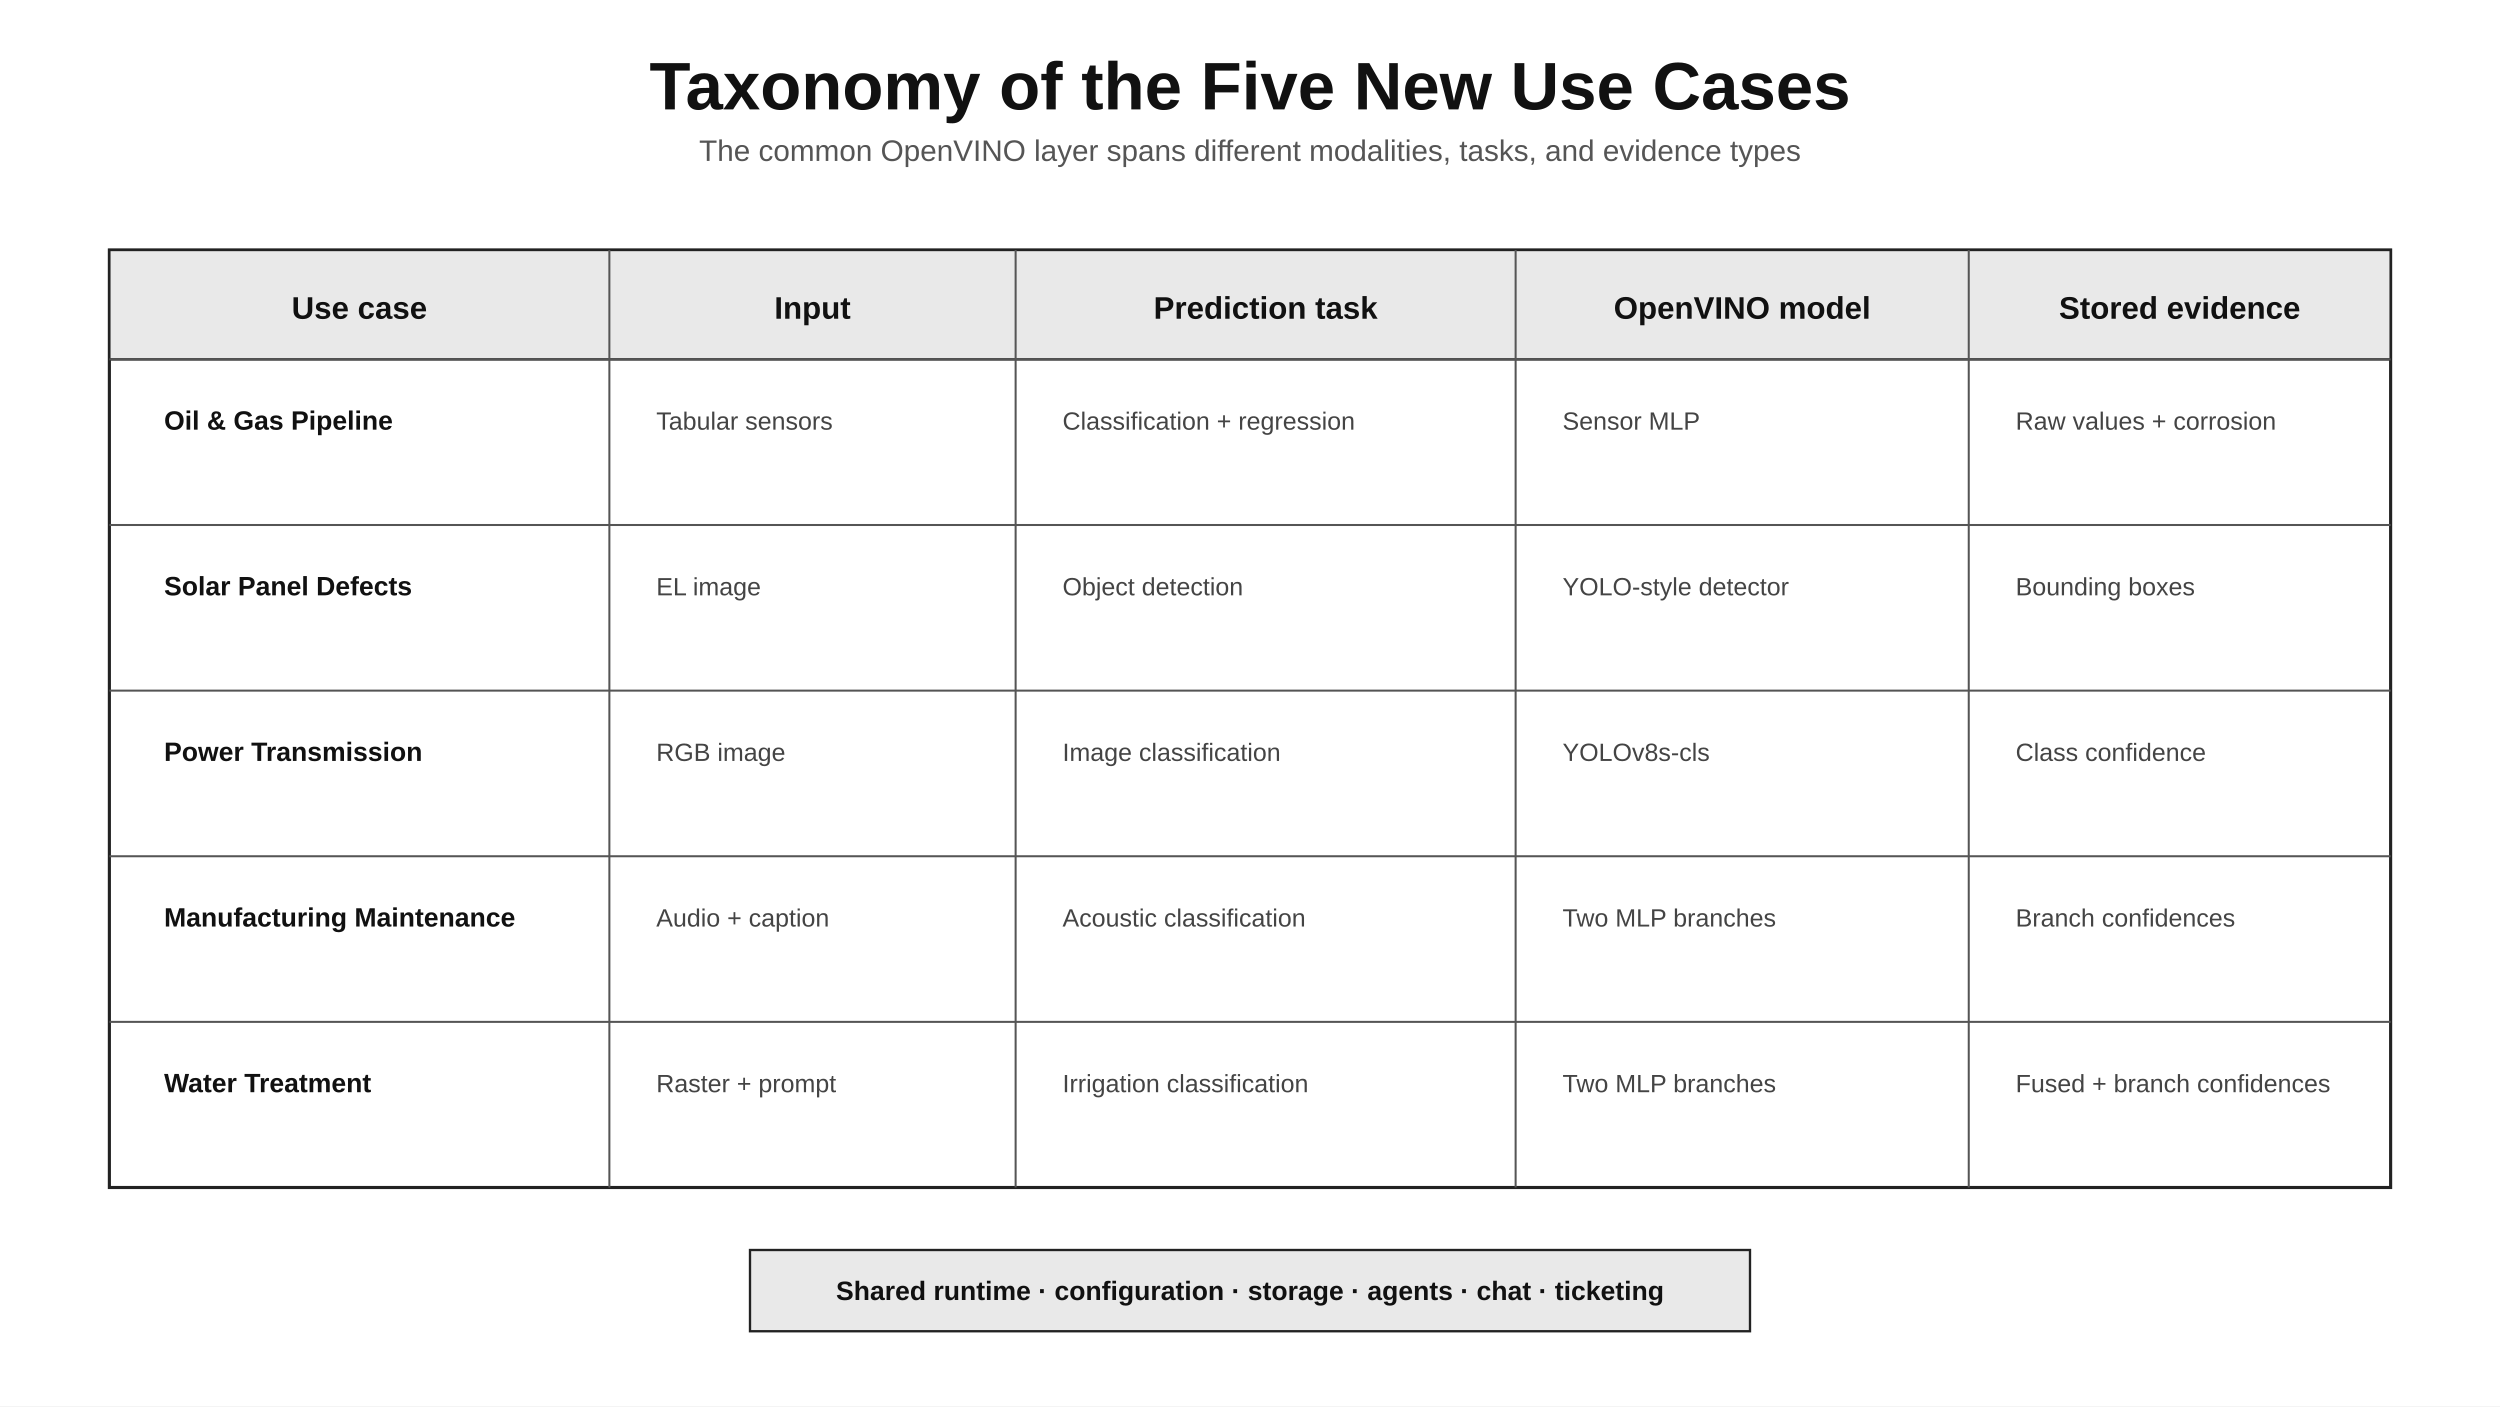
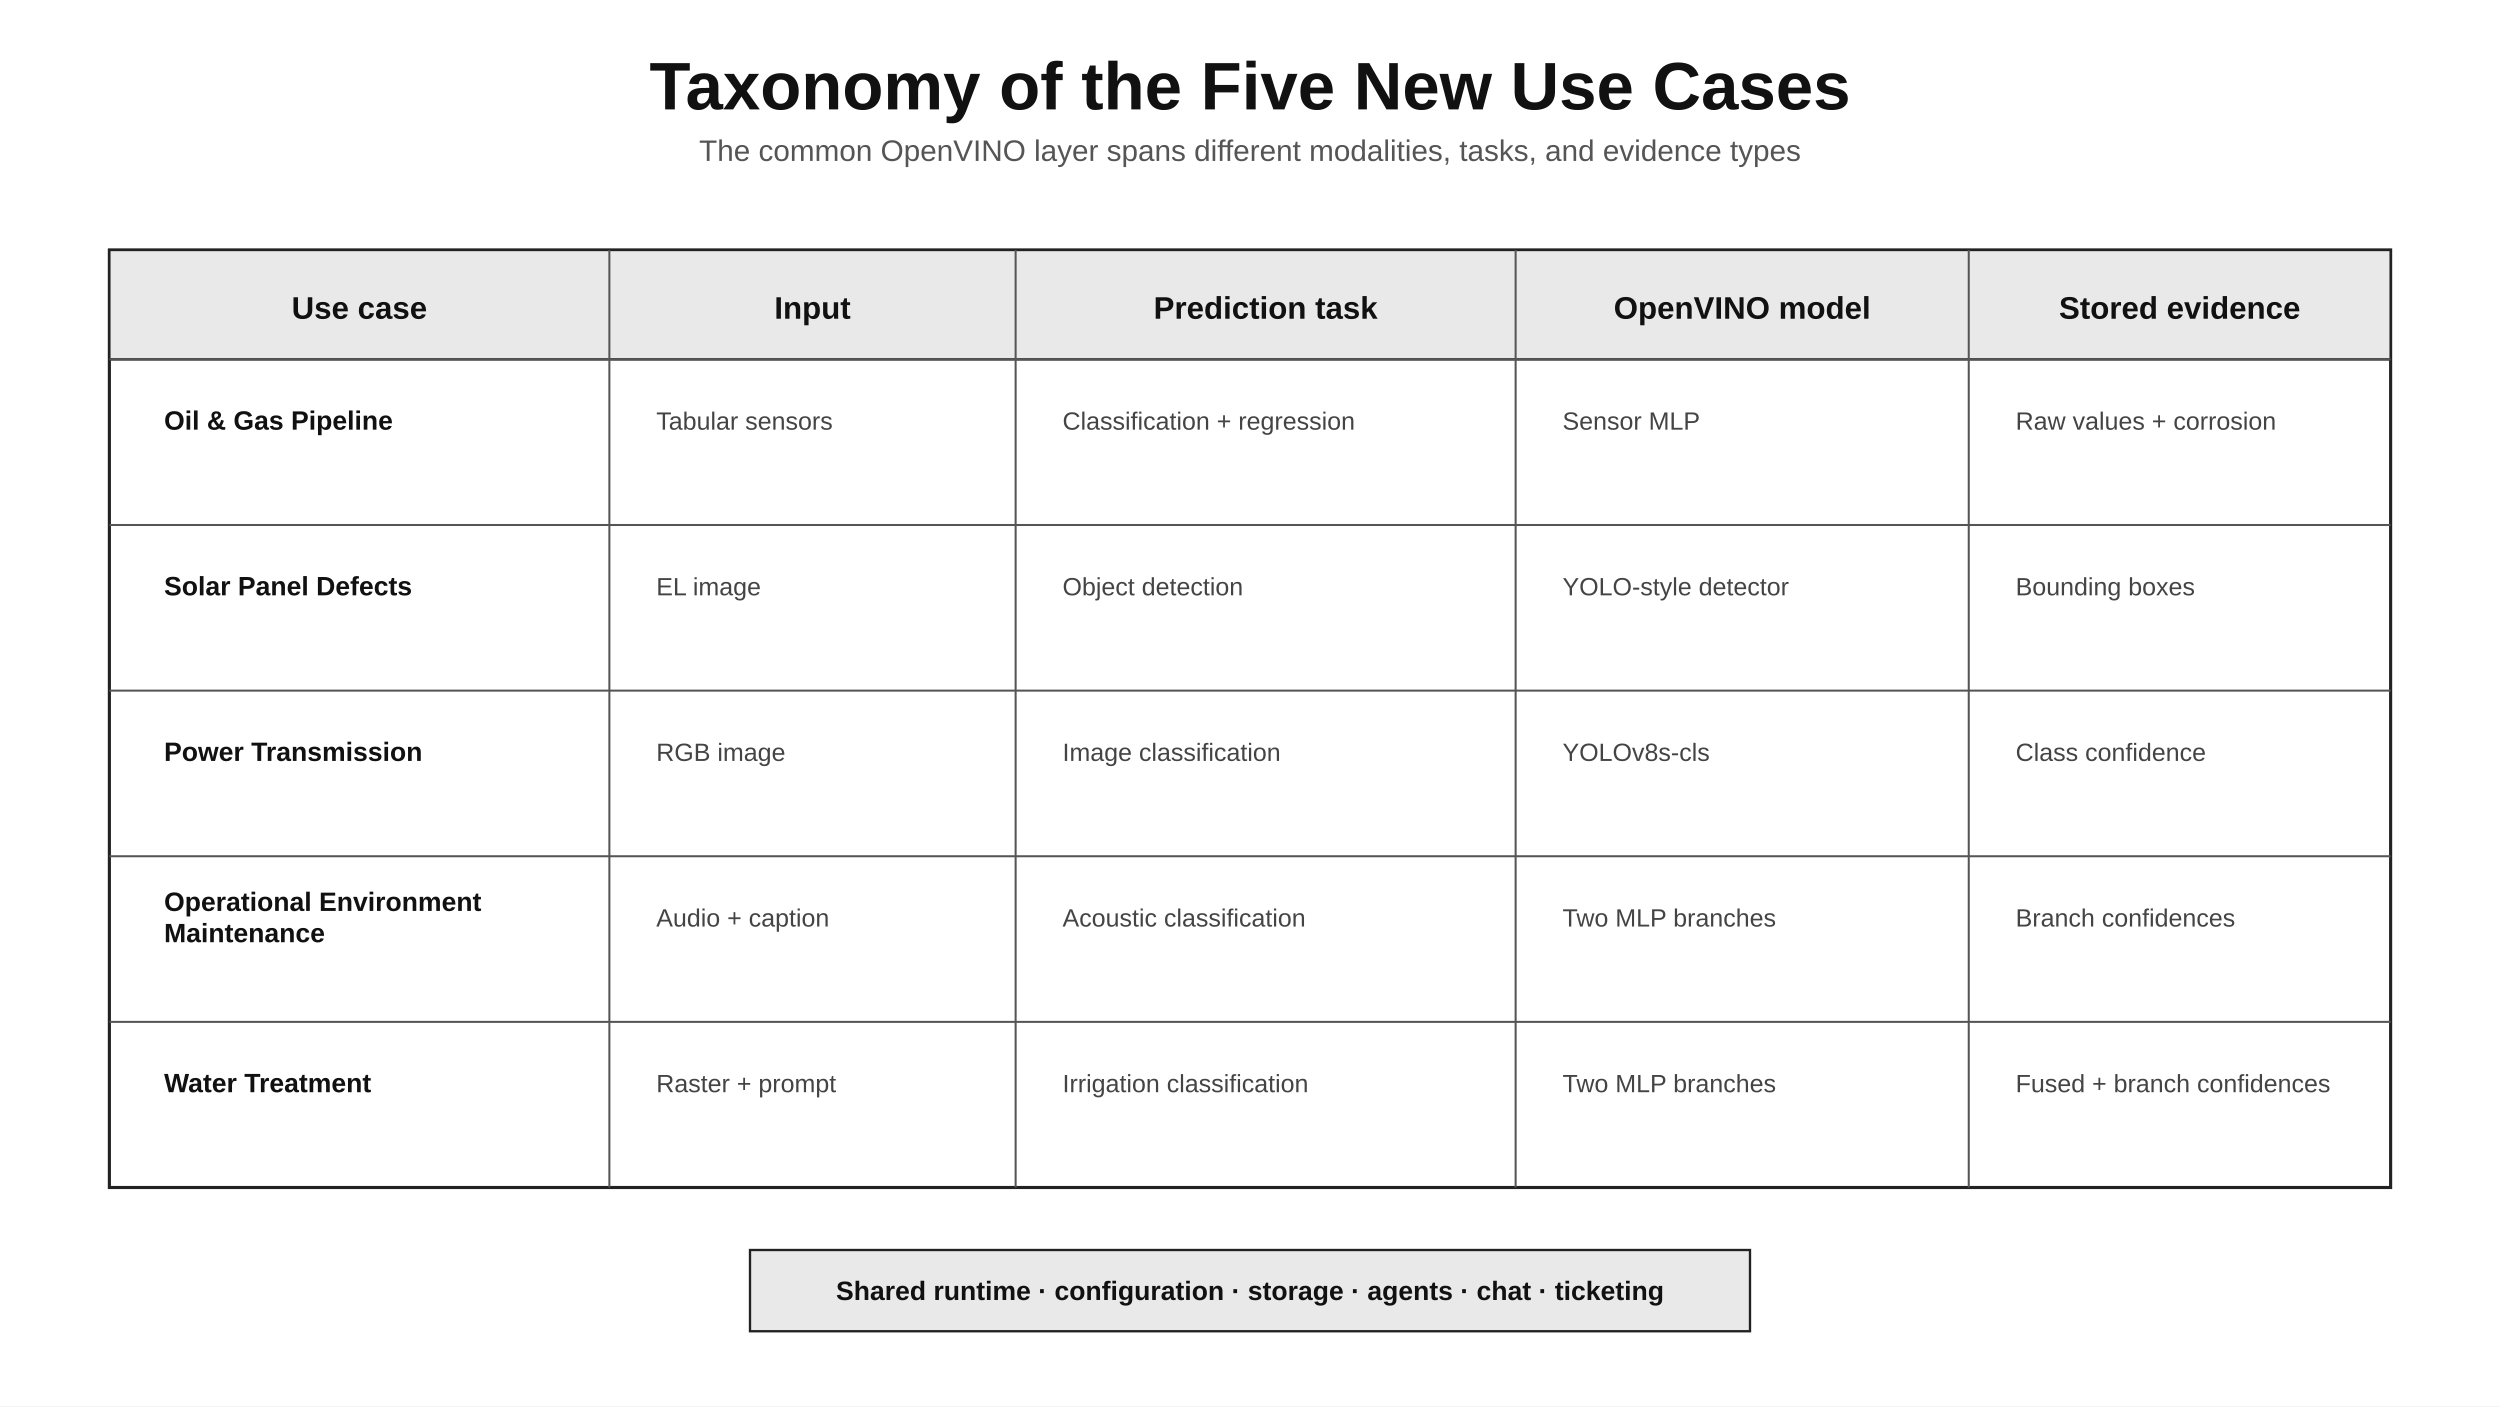
<svg xmlns="http://www.w3.org/2000/svg" width="1600" height="900" viewBox="0 0 1600 900">
  <defs>
    <style>.h{font:700 43px Arial;fill:#111}.s{font:400 19px Arial;fill:#555}.gh{font:700 20px Arial;fill:#111}.t{font:700 17px Arial;fill:#111}.d{font:400 16px Arial;fill:#444}.g{fill:#fff;stroke:#222;stroke-width:2}.head{fill:#e9e9e9;stroke:#222;stroke-width:1.5}.alt{fill:#f6f6f6}</style>
  </defs>
  <rect width="1600" height="900" fill="#fff" />
  <text x="800" y="70" text-anchor="middle" class="h">Taxonomy of the Five New Use Cases</text>
  <text x="800" y="103" text-anchor="middle" class="s">The common OpenVINO layer spans different modalities, tasks, and evidence types</text>
  <rect x="70" y="160" width="1460" height="600" class="g" />
  <rect x="70" y="160" width="1460" height="70" class="head" />
  <path d="M390 160v600M650 160v600M970 160v600M1260 160v600M70 230h1460M70 336h1460M70 442h1460M70 548h1460M70 654h1460" stroke="#555" stroke-width="1.3" />
  <text x="230" y="204" text-anchor="middle" class="gh">Use case</text>
  <text x="520" y="204" text-anchor="middle" class="gh">Input</text>
  <text x="810" y="204" text-anchor="middle" class="gh">Prediction task</text>
  <text x="1115" y="204" text-anchor="middle" class="gh">OpenVINO model</text>
  <text x="1395" y="204" text-anchor="middle" class="gh">Stored evidence</text>
  <text x="105" y="275" class="t">Oil &amp; Gas Pipeline</text>
  <text x="420" y="275" class="d">Tabular sensors</text>
  <text x="680" y="275" class="d">Classification + regression</text>
  <text x="1000" y="275" class="d">Sensor MLP</text>
  <text x="1290" y="275" class="d">Raw values + corrosion</text>
  <text x="105" y="381" class="t">Solar Panel Defects</text>
  <text x="420" y="381" class="d">EL image</text>
  <text x="680" y="381" class="d">Object detection</text>
  <text x="1000" y="381" class="d">YOLO-style detector</text>
  <text x="1290" y="381" class="d">Bounding boxes</text>
  <text x="105" y="487" class="t">Power Transmission</text>
  <text x="420" y="487" class="d">RGB image</text>
  <text x="680" y="487" class="d">Image classification</text>
  <text x="1000" y="487" class="d">YOLOv8s-cls</text>
  <text x="1290" y="487" class="d">Class confidence</text>
-   <text x="105" y="593" class="t">Manufacturing Maintenance</text>
+   <text x="105" y="583" class="t">
+     <tspan x="105">Operational Environment</tspan>
+     <tspan x="105" dy="20">Maintenance</tspan>
+   </text>
  <text x="420" y="593" class="d">Audio + caption</text>
  <text x="680" y="593" class="d">Acoustic classification</text>
  <text x="1000" y="593" class="d">Two MLP branches</text>
  <text x="1290" y="593" class="d">Branch confidences</text>
  <text x="105" y="699" class="t">Water Treatment</text>
  <text x="420" y="699" class="d">Raster + prompt</text>
  <text x="680" y="699" class="d">Irrigation classification</text>
  <text x="1000" y="699" class="d">Two MLP branches</text>
  <text x="1290" y="699" class="d">Fused + branch confidences</text>
  <rect x="480" y="800" width="640" height="52" class="head" />
  <text x="800" y="832" text-anchor="middle" class="t">Shared runtime · configuration · storage · agents · chat · ticketing</text>
</svg>
